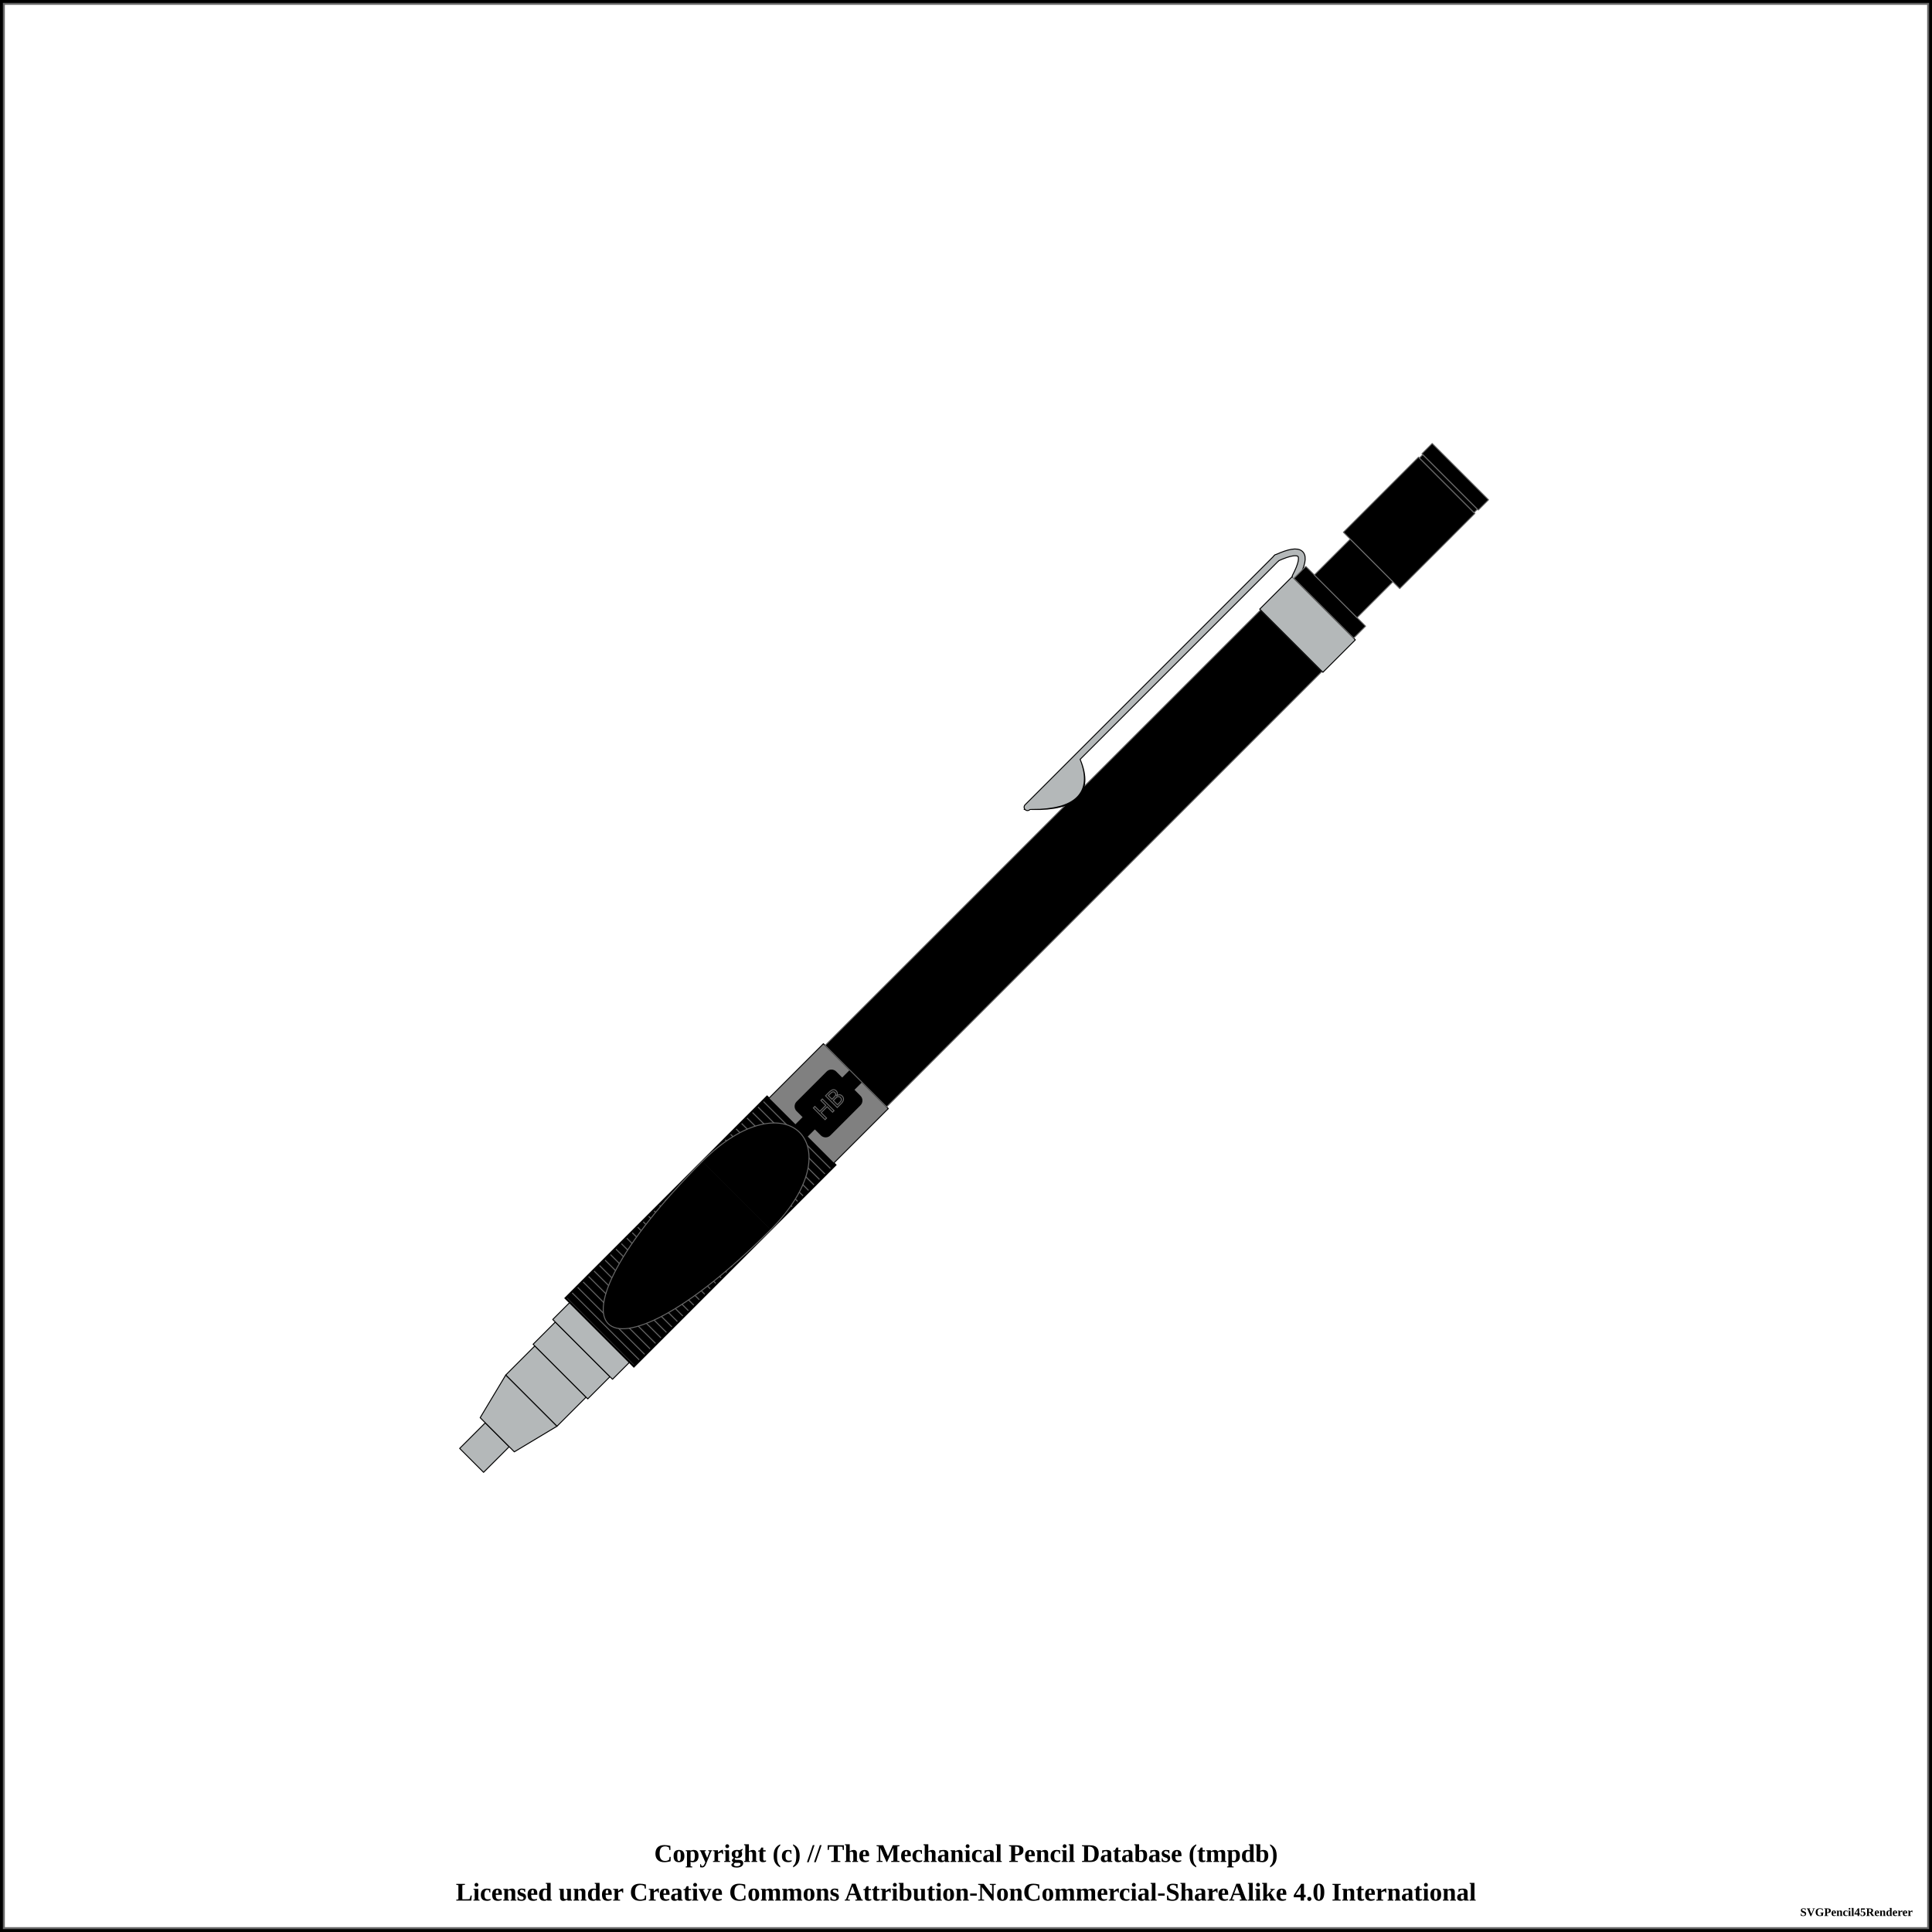
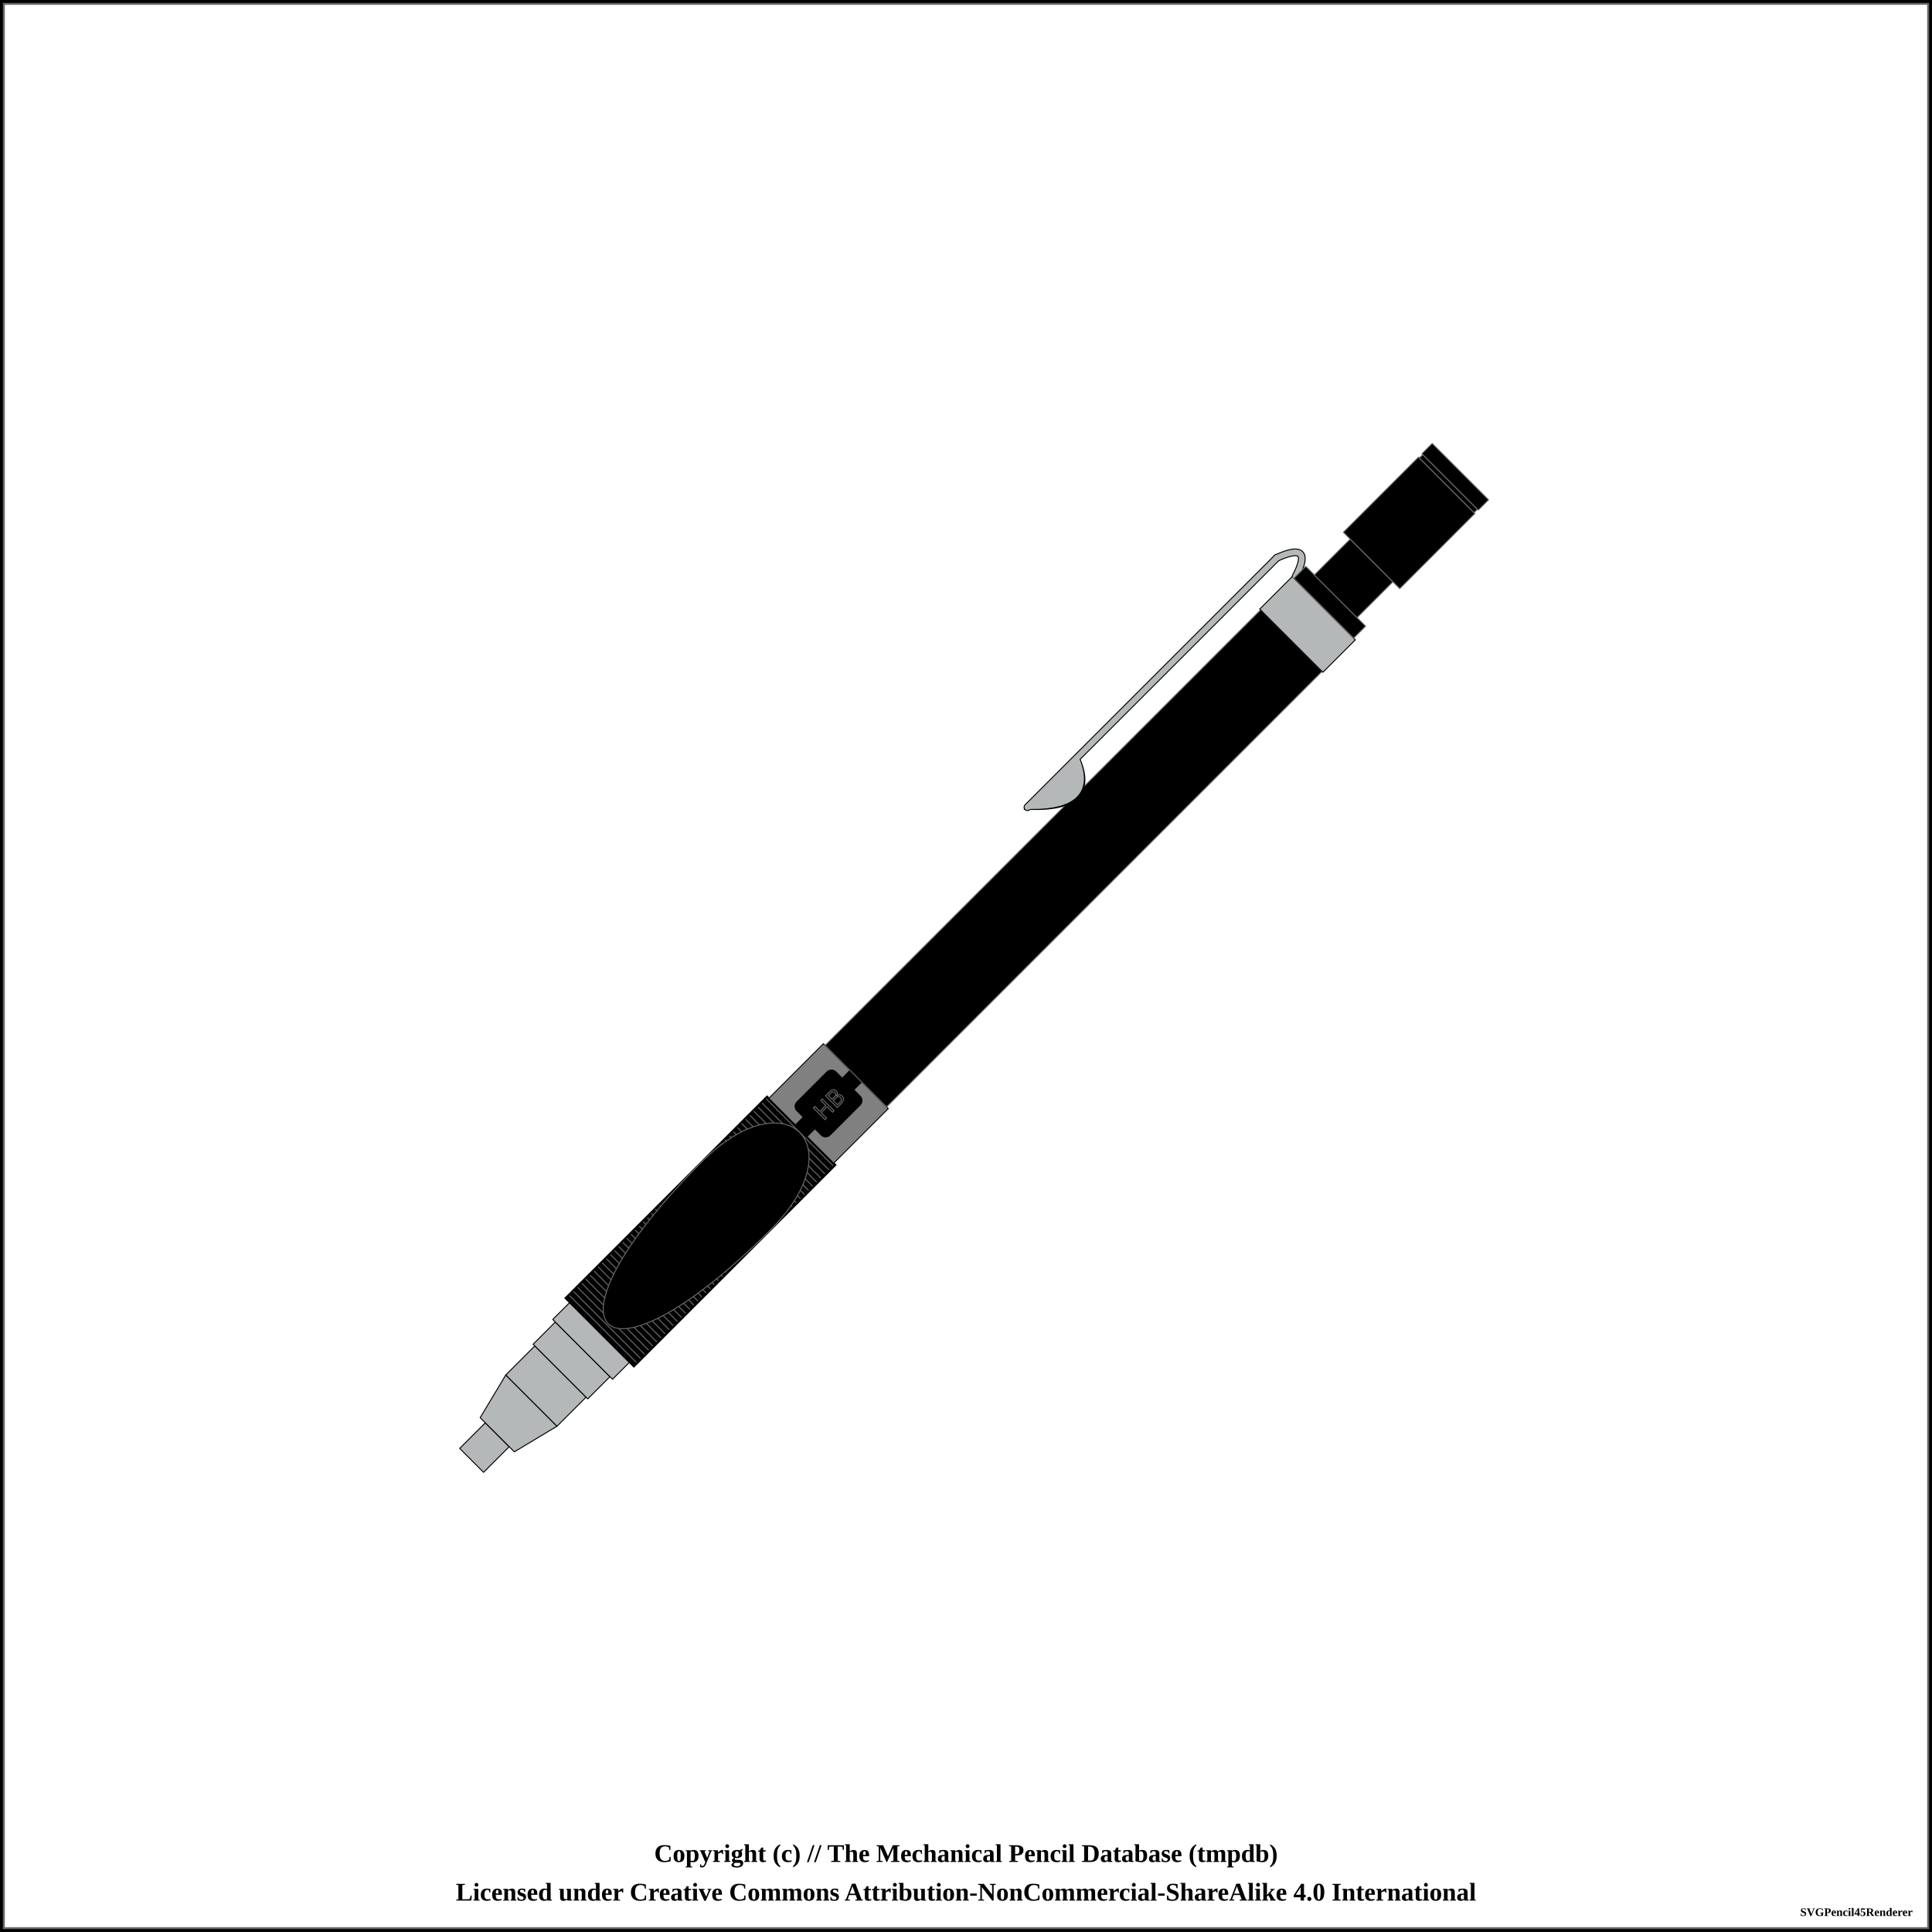
<svg xmlns="http://www.w3.org/2000/svg" width="1000" height="1000">
  <pattern id="diagonalHatch" patternUnits="userSpaceOnUse" width="8" height="8">
    <path stroke="dimgray" stroke-linecap="round" stroke-width="1" d="M 4,4 L 8,8" />
    <path stroke="dimgray" stroke-linecap="round" stroke-width="1" d="M 4,4 L 0,8" />
    <path stroke="gray" stroke-linecap="round" stroke-width="1" d="M 4,4 L 8,0" />
    <path stroke="gray" stroke-linecap="round" stroke-width="1" d="M 4,4 L 0,0" />
  </pattern>
-   <pattern id="ridged" patternUnits="userSpaceOnUse" width="4" height="4">
-     <path stroke="dimgray" stroke-linecap="round" stroke-width="1" d="M 0,0 L 0,4" />
+   <pattern id="ridged" patternUnits="userSpaceOnUse" width="3" height="3">
+     <path stroke="dimgray" stroke-linecap="round" stroke-width="1" d="M 0,0 L 0,3" />
  </pattern>
-   <pattern id="lined" patternUnits="userSpaceOnUse" width="4" height="4">
-     <path stroke="dimgray" stroke-linecap="round" stroke-width="1" d="M 0,0 L 4,0" />
+   <pattern id="lined" patternUnits="userSpaceOnUse" width="3" height="3">
+     <path stroke="dimgray" stroke-linecap="round" stroke-width="1" d="M 0,0 L 3,0" />
  </pattern>
  <pattern id="spring" patternUnits="userSpaceOnUse" width="8" height="100">
    <path stroke="dimgray" stroke-linecap="round" stroke-width="2" d="M 0,0 L 8,100" />
    <path stroke="white" stroke-linecap="round" stroke-width="1" d="M 0,0 L 8,100" />
  </pattern>
  <rect x="0" y="0" width="1000" height="1000" fill="white" stroke="black" stroke-width="4" />
  <rect x="2" y="2" width="996" height="996" fill="white" stroke="dimgray" stroke-width="1" />
  <g transform="rotate(-45 500 500)">
    <path d="M138.125 491.25 L156.875 491.25 L156.875 508.75 L138.125 508.75 Z" stroke-width="0.5" stroke="black" stroke-linejoin="round" fill="#b4b8b9" fill-opacity="1" />
    <path d="M156.875 487.5 L181.875 481.25 L181.875 518.75 L156.875 512.5 Z" stroke-width="0.5" stroke="black" stroke-linejoin="round" fill="#b4b8b9" fill-opacity="1" />
    <path d="M181.875 481.25 L203.125 481.25 L203.125 518.75 L181.875 518.75 Z" stroke-width="0.5" stroke="black" stroke-linejoin="round" fill="#b4b8b9" fill-opacity="1" />
    <path d="M203.125 480 L219.375 480 L219.375 520 L203.125 520 Z" stroke-width="0.5" stroke="black" stroke-linejoin="round" fill="#b4b8b9" fill-opacity="1" />
    <path d="M219.375 478.125 L231.875 478.125 L231.875 521.875 L219.375 521.875 Z" stroke-width="0.5" stroke="black" stroke-linejoin="round" fill="#b4b8b9" fill-opacity="1" />
    <path d="M231.875 475 L379.375 475 L379.375 525 L231.875 525 Z" stroke-width="0.5" stroke="dimgray" stroke-linejoin="round" fill="black" fill-opacity="1" />
    <path d="M231.875 475 L379.375 475 L379.375 525 L231.875 525 Z" stroke-width="1.0" stroke="black" fill="url(#ridged)" />
    <path d="M379.375 476.25 L419.375 476.25 L419.375 523.75 L379.375 523.75 Z" stroke-width="0.5" stroke="black" stroke-linejoin="round" fill="grey" fill-opacity="1" />
    <rect x="379.375" y="496" width="40" height="8" rx="0" ry="0" stroke-width="1" stroke="black" fill="black" />
    <rect x="385.375" y="488.125" width="28" height="23.75" rx="3" ry="3" stroke-width="1" stroke="black" fill="black" />
    <rect x="379.625" y="496.25" width="39.5" height="7.5" rx="0" ry="0" stroke-width="1" stroke="none" fill="black" />
    <text x="399.375" y="500" text-anchor="middle" dominant-baseline="central">
      <tspan stroke="dimgray" stroke-width="0.5" font-family="sans-serif" fill="black" textLength="{this.width * 5 - 14}"> HB</tspan>
    </text>
    <path d="M419.375 477.5 L738.125 477.5 L738.125 522.5 L419.375 522.5 Z" stroke-width="0.5" stroke="dimgray" stroke-linejoin="round" fill="black" fill-opacity="1" />
    <path d="M582.875 465.875 Q605.625 489.375 615.625 465.875 Z" stroke-width="4" stroke="black" fill="dimgray" stroke-linecap="round" />
    <line x1="580.625" y1="464.375" x2="763.125" y2="464.375" stroke-width="4" stroke="black" fill="dimgray" stroke-linecap="round" />
    <path d="M763.125 464.375 Q783.125 471.875 763.125 478.125" stroke-width="4" stroke="black" fill="none" stroke-linecap="round" />
    <path d="M738.125 476.875 L761.875 476.875 L761.875 523.125 L738.125 523.125 Z" stroke-width="0.5" stroke="black" stroke-linejoin="round" fill="#b4b8b9" fill-opacity="1" />
    <path d="M582.875 465.875 Q605.625 488.375 615.625 465.875 Z" stroke-width="3" stroke="#b4b8b9" fill="#b4b8b9" stroke-linecap="round" />
    <line x1="580.625" y1="464.375" x2="763.125" y2="464.375" stroke-width="3" stroke="#b4b8b9" fill="#b4b8b9" stroke-linecap="round" />
    <path d="M763.125 464.375 Q783.125 471.875 763.125 478.125" stroke-width="3" stroke="#b4b8b9" fill="none" stroke-linecap="round" />
    <path d="M761.875 478.125 L770.625 478.125 L770.625 521.875 L761.875 521.875 Z" stroke-width="0.5" stroke="dimgray" stroke-linejoin="round" fill="black" fill-opacity="1" />
    <path d="M770.625 484.375 L796.875 484.375 L796.875 515.625 L770.625 515.625 Z" stroke-width="0.5" stroke="dimgray" stroke-linejoin="round" fill="black" fill-opacity="1" />
    <path d="M796.875 479.375 L851.875 479.375 L851.875 520.625 L796.875 520.625 Z" stroke-width="0.5" stroke="dimgray" stroke-linejoin="round" fill="black" fill-opacity="1" />
    <path d="M851.875 480 L854.375 480 L854.375 520 L851.875 520 Z" stroke-width="0.5" stroke="dimgray" stroke-linejoin="round" fill="black" fill-opacity="1" />
    <path d="M854.375 479.375 L861.875 479.375 L861.875 520.625 L854.375 520.625 Z" stroke-width="0.5" stroke="dimgray" stroke-linejoin="round" fill="black" fill-opacity="1" />
    <rect x="231.875" y="475.25" width="99.5" height="49.5" rx="0" ry="0" stroke-width="0.5" stroke="none" fill="none" fill-opacity="1" />
    <path d="M 331.875 475 C 206.875 475, 206.875 525, 331.875 525, " stroke-width="0.5" stroke="dimgray" stroke-linecap="round" fill="black" />
    <rect x="331.875" y="475.25" width="47" height="49.5" rx="0" ry="0" stroke-width="0.5" stroke="none" fill="none" fill-opacity="1" />
    <path d="M 331.875 475 C 393.625 475, 393.625 525, 331.875 525, " stroke-width="0.5" stroke="dimgray" stroke-linecap="round" fill="black" />
  </g>
  <text x="50%" y="960" font-size="1.1em" font-weight="bold" text-anchor="middle" dominant-baseline="middle">Copyright (c) // The Mechanical Pencil Database (tmpdb)</text>
  <text x="50%" y="980" font-size="1.1em" font-weight="bold" text-anchor="middle" dominant-baseline="middle">Licensed under Creative Commons Attribution-NonCommercial-ShareAlike 4.0 International</text>
  <text x="990" y="990" font-size="0.5em" font-weight="bold" text-anchor="end" dominant-baseline="middle">SVGPencil45Renderer</text>
</svg>
